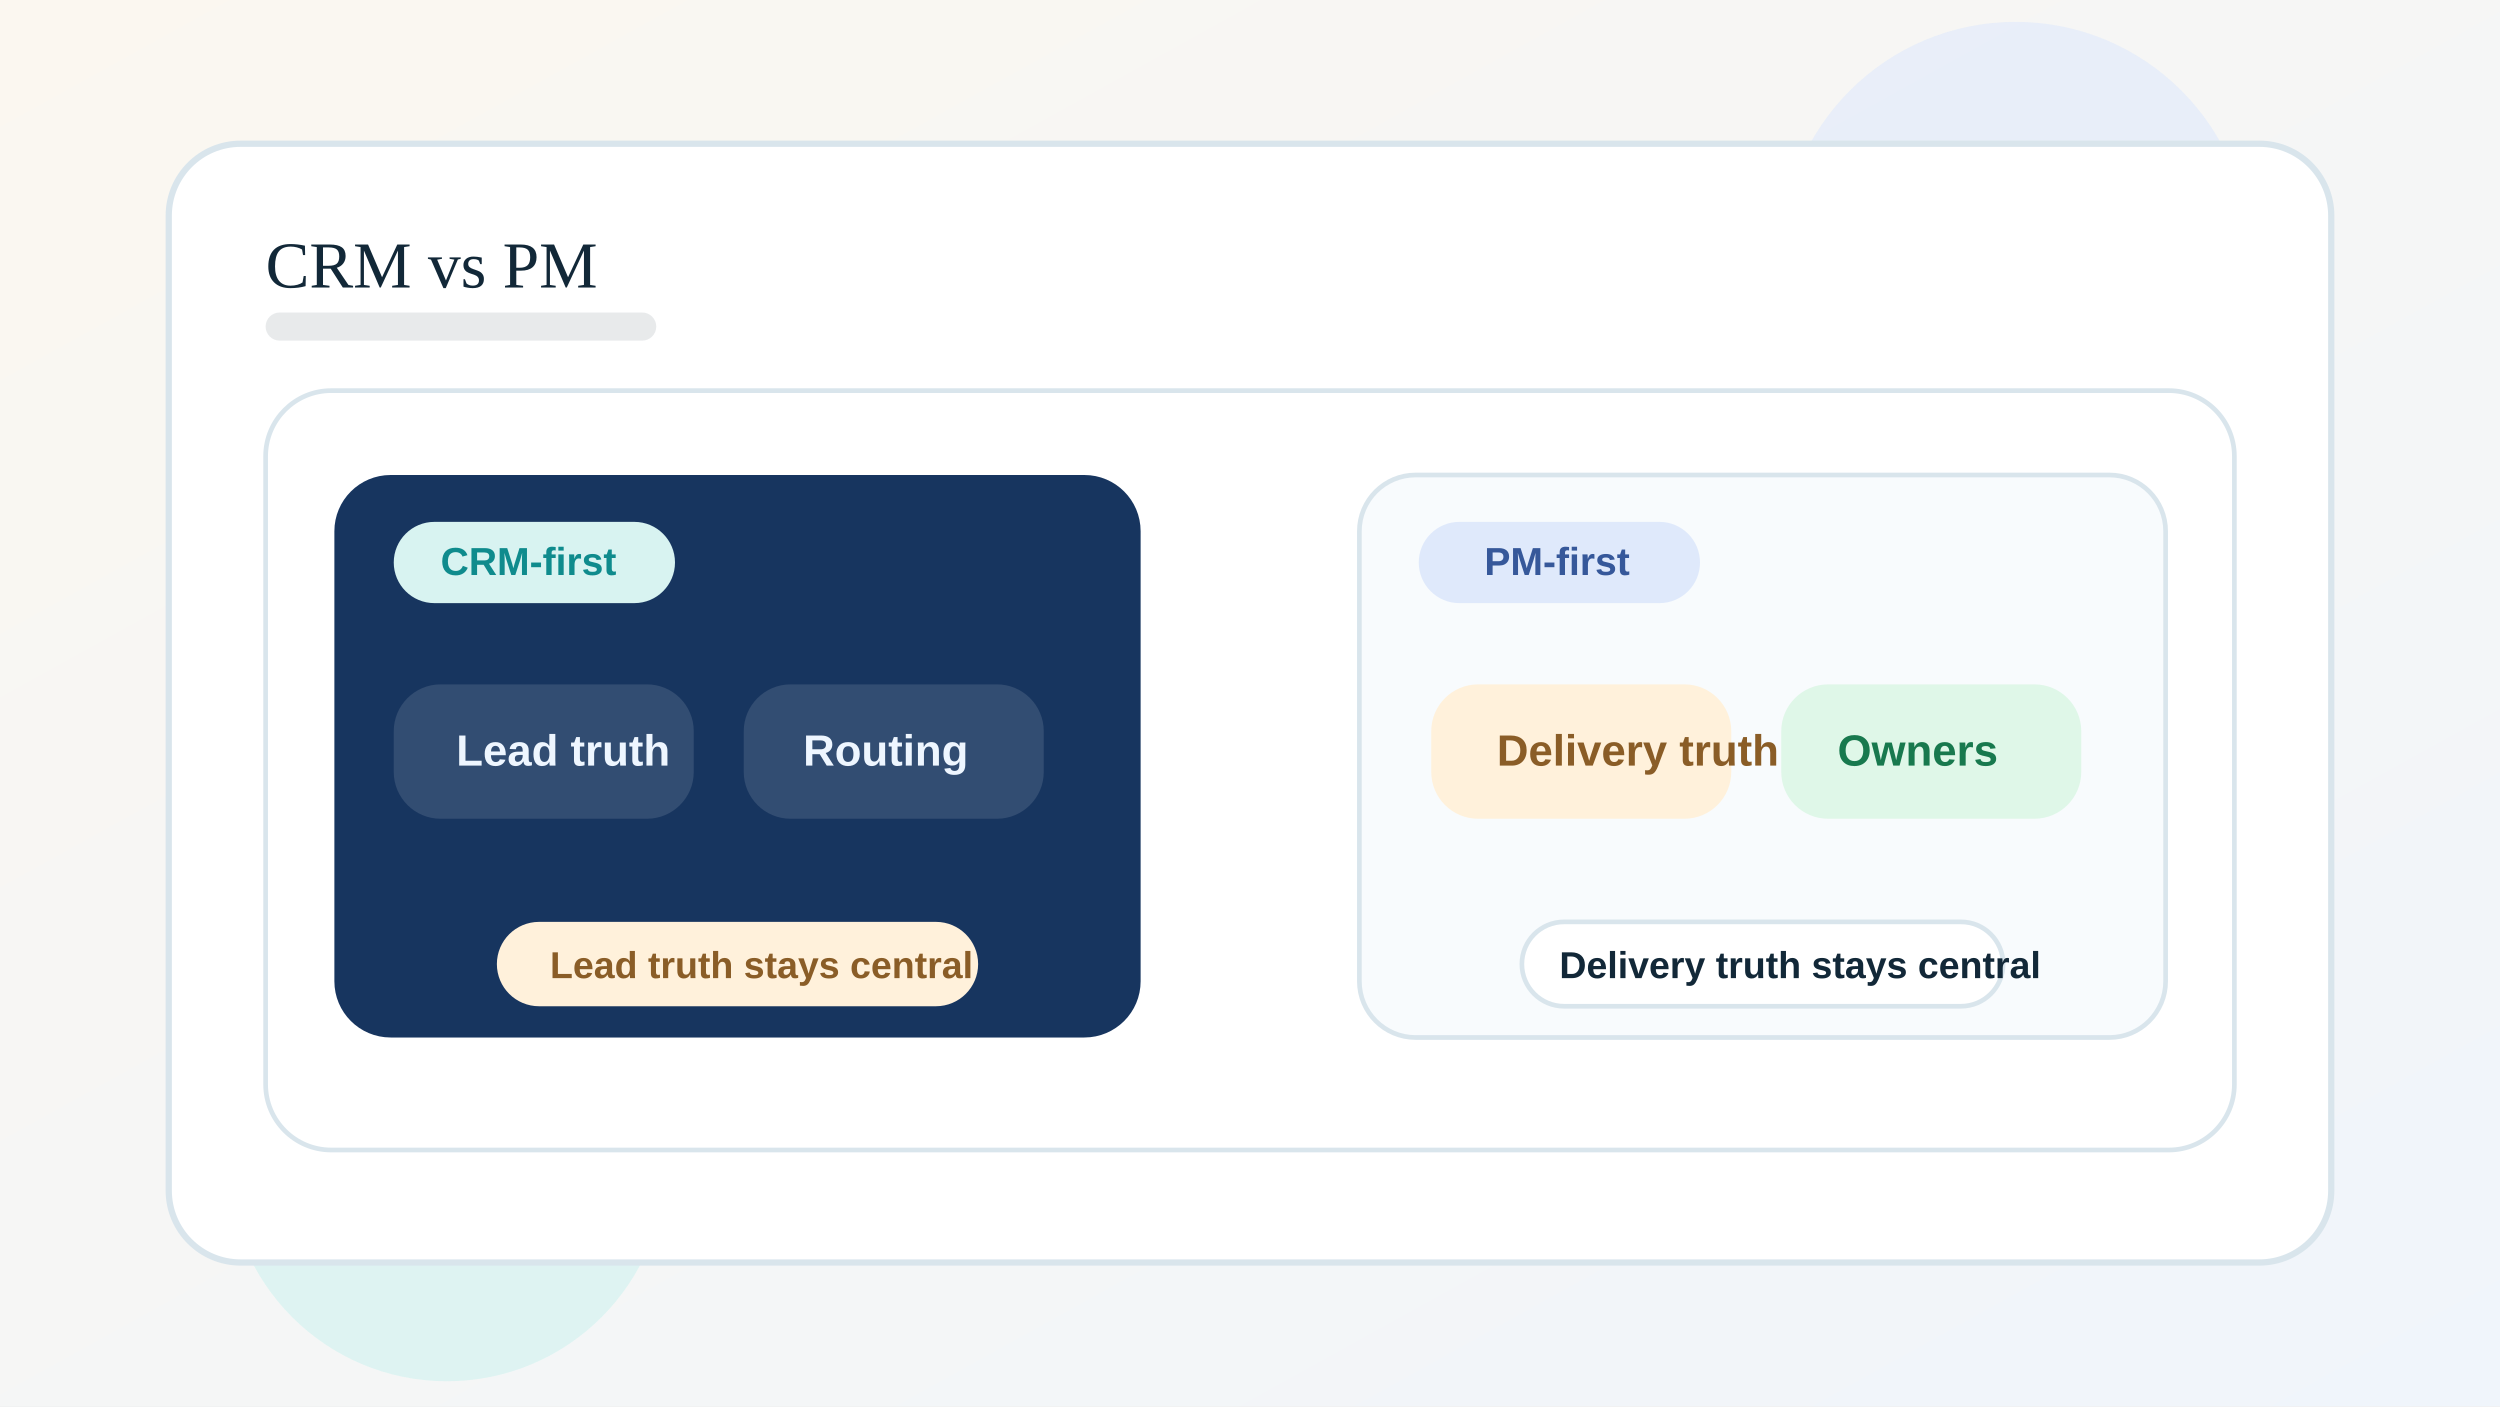
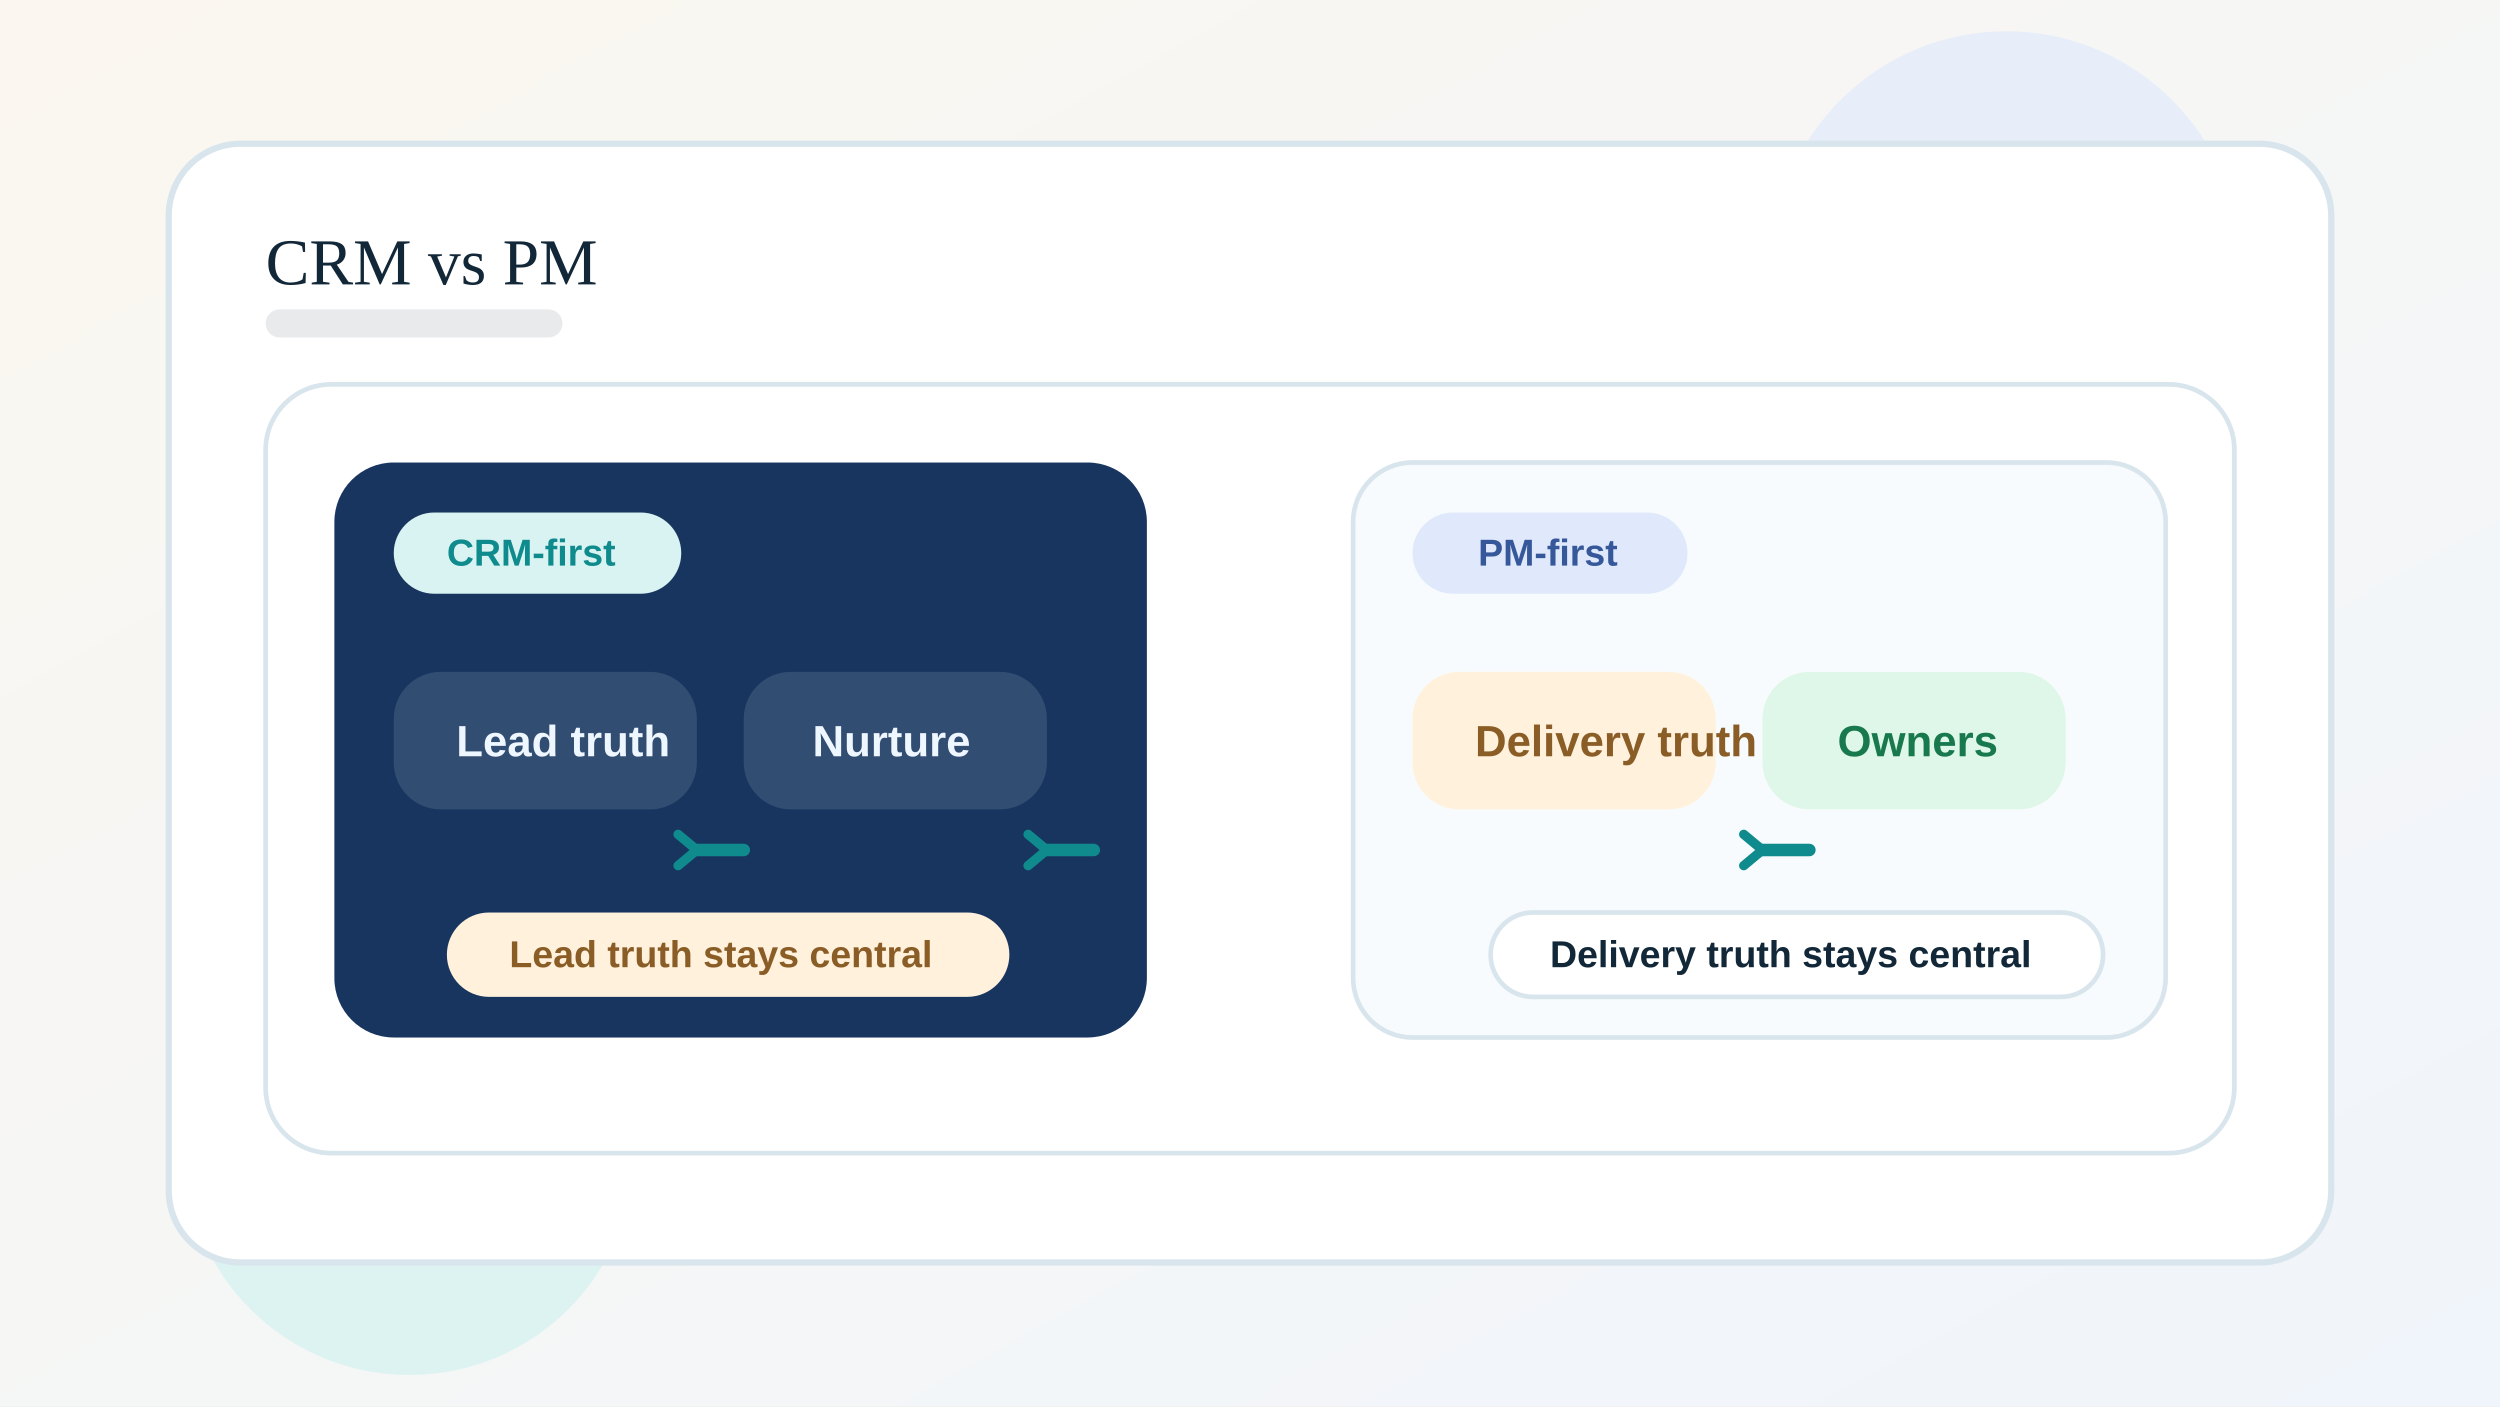
<svg xmlns="http://www.w3.org/2000/svg" viewBox="0 0 1600 900" role="img" aria-labelledby="title desc">
  <defs>
-     <linearGradient id="comparisons-crm-vs-project-management-svg-bg" x1="0%" y1="0%" x2="100%" y2="100%">
+     <linearGradient id="compare-bg" x1="0%" y1="0%" x2="100%" y2="100%">
      <stop offset="0%" stop-color="#fbf7f0" />
      <stop offset="100%" stop-color="#f0f5fb" />
    </linearGradient>
  </defs>
-   <rect width="1600" height="900" fill="url(#comparisons-crm-vs-project-management-svg-bg)" />
-   <circle cx="1290" cy="164" r="150" fill="#dfe9fb" opacity=".6" />
-   <circle cx="286" cy="744" r="140" fill="#d8f3f1" opacity=".8" />
+   <rect width="1600" height="900" fill="url(#compare-bg)" />
+   <circle cx="1284" cy="170" r="150" fill="#dfe9fb" opacity=".62" />
+   <circle cx="262" cy="736" r="144" fill="#d8f3f1" opacity=".82" />
  <rect x="108" y="92" width="1384" height="716" rx="46" fill="#ffffff" stroke="#d9e5ec" stroke-width="4" />
-   <text x="170" y="184" font-family="Georgia, 'Times New Roman', serif" font-size="42" fill="#122838">CRM vs PM</text>
-   <rect x="170" y="200" width="250" height="18" rx="9" fill="#122838" opacity=".10" />
-   <rect x="170" y="250" width="1260" height="486" rx="42" fill="#ffffff" stroke="#d9e5ec" stroke-width="3" />
-   <rect x="214" y="304" width="516" height="360" rx="36" fill="#17355f" />
-   <rect x="870" y="304" width="516" height="360" rx="36" fill="#f8fbfd" stroke="#d9e5ec" stroke-width="3" />
-   <rect x="252" y="334" width="180" height="52" rx="26" fill="#d8f3f1" />
-   <rect x="908" y="334" width="180" height="52" rx="26" fill="#dfe9fb" />
-   <text x="282" y="368" font-family="Arial, sans-serif" font-size="25" font-weight="700" fill="#0f8b8d">CRM-first</text>
-   <text x="950" y="368" font-family="Arial, sans-serif" font-size="25" font-weight="700" fill="#36589a">PM-first</text>
-   <rect x="252" y="438" width="192" height="86" rx="30" fill="#ffffff" opacity=".12" />
-   <rect x="476" y="438" width="192" height="86" rx="30" fill="#ffffff" opacity=".12" />
-   <rect x="916" y="438" width="192" height="86" rx="30" fill="#fff1db" />
-   <rect x="1140" y="438" width="192" height="86" rx="30" fill="#dff7e8" />
-   <text x="292" y="490" font-family="Arial, sans-serif" font-size="28" font-weight="700" fill="#eef6ff">Lead truth</text>
-   <text x="514" y="490" font-family="Arial, sans-serif" font-size="28" font-weight="700" fill="#eef6ff">Routing</text>
-   <text x="958" y="490" font-family="Arial, sans-serif" font-size="28" font-weight="700" fill="#8a5d27">Delivery truth</text>
-   <text x="1176" y="490" font-family="Arial, sans-serif" font-size="28" font-weight="700" fill="#18794e">Owners</text>
-   <rect x="318" y="590" width="308" height="54" rx="27" fill="#fff1db" />
-   <rect x="974" y="590" width="308" height="54" rx="27" fill="#ffffff" stroke="#d9e5ec" stroke-width="3" />
-   <text x="352" y="626" font-family="Arial, sans-serif" font-size="24" font-weight="700" fill="#8a5d27">Lead truth stays central</text>
-   <text x="998" y="626" font-family="Arial, sans-serif" font-size="24" font-weight="700" fill="#122838">Delivery truth stays central</text>
+   <text x="170" y="182" font-family="Georgia, 'Times New Roman', serif" font-size="42" fill="#122838">CRM vs PM</text>
+   <rect x="170" y="198" width="190" height="18" rx="9" fill="#122838" opacity=".10" />
+   <rect x="170" y="246" width="1260" height="492" rx="42" fill="#ffffff" stroke="#d9e5ec" stroke-width="3" />
+   <rect x="214" y="296" width="520" height="368" rx="38" fill="#17355f" />
+   <rect x="866" y="296" width="520" height="368" rx="38" fill="#f8fbfd" stroke="#d9e5ec" stroke-width="3" />
+   <rect x="252" y="328" width="184" height="52" rx="26" fill="#d8f3f1" />
+   <rect x="904" y="328" width="176" height="52" rx="26" fill="#dfe9fb" />
+   <text x="286" y="362" font-family="Arial, sans-serif" font-size="24" font-weight="700" fill="#0f8b8d">CRM-first</text>
+   <text x="946" y="362" font-family="Arial, sans-serif" font-size="24" font-weight="700" fill="#36589a">PM-first</text>
+   <rect x="252" y="430" width="194" height="88" rx="30" fill="#ffffff" opacity=".12" />
+   <rect x="476" y="430" width="194" height="88" rx="30" fill="#ffffff" opacity=".12" />
+   <rect x="904" y="430" width="194" height="88" rx="30" fill="#fff1db" />
+   <rect x="1128" y="430" width="194" height="88" rx="30" fill="#dff7e8" />
+   <text x="292" y="484" font-family="Arial, sans-serif" font-size="28" font-weight="700" fill="#eef6ff">Lead truth</text>
+   <text x="520" y="484" font-family="Arial, sans-serif" font-size="28" font-weight="700" fill="#eef6ff">Nurture</text>
+   <text x="944" y="484" font-family="Arial, sans-serif" font-size="28" font-weight="700" fill="#8a5d27">Delivery truth</text>
+   <text x="1176" y="484" font-family="Arial, sans-serif" font-size="28" font-weight="700" fill="#18794e">Owners</text>
+   <path d="M446 544h30m194 0h30m428 0h30" stroke="#0f8b8d" stroke-width="8" stroke-linecap="round" />
+   <path d="M434 534l12 10-12 10M658 534l12 10-12 10M1116 534l12 10-12 10" fill="none" stroke="#0f8b8d" stroke-width="6" stroke-linecap="round" stroke-linejoin="round" />
+   <rect x="286" y="584" width="360" height="54" rx="27" fill="#fff1db" />
+   <rect x="954" y="584" width="392" height="54" rx="27" fill="#ffffff" stroke="#d9e5ec" stroke-width="3" />
+   <text x="326" y="619" font-family="Arial, sans-serif" font-size="24" font-weight="700" fill="#8a5d27">Lead truth stays central</text>
+   <text x="992" y="619" font-family="Arial, sans-serif" font-size="24" font-weight="700" fill="#122838">Delivery truth stays central</text>
</svg>
